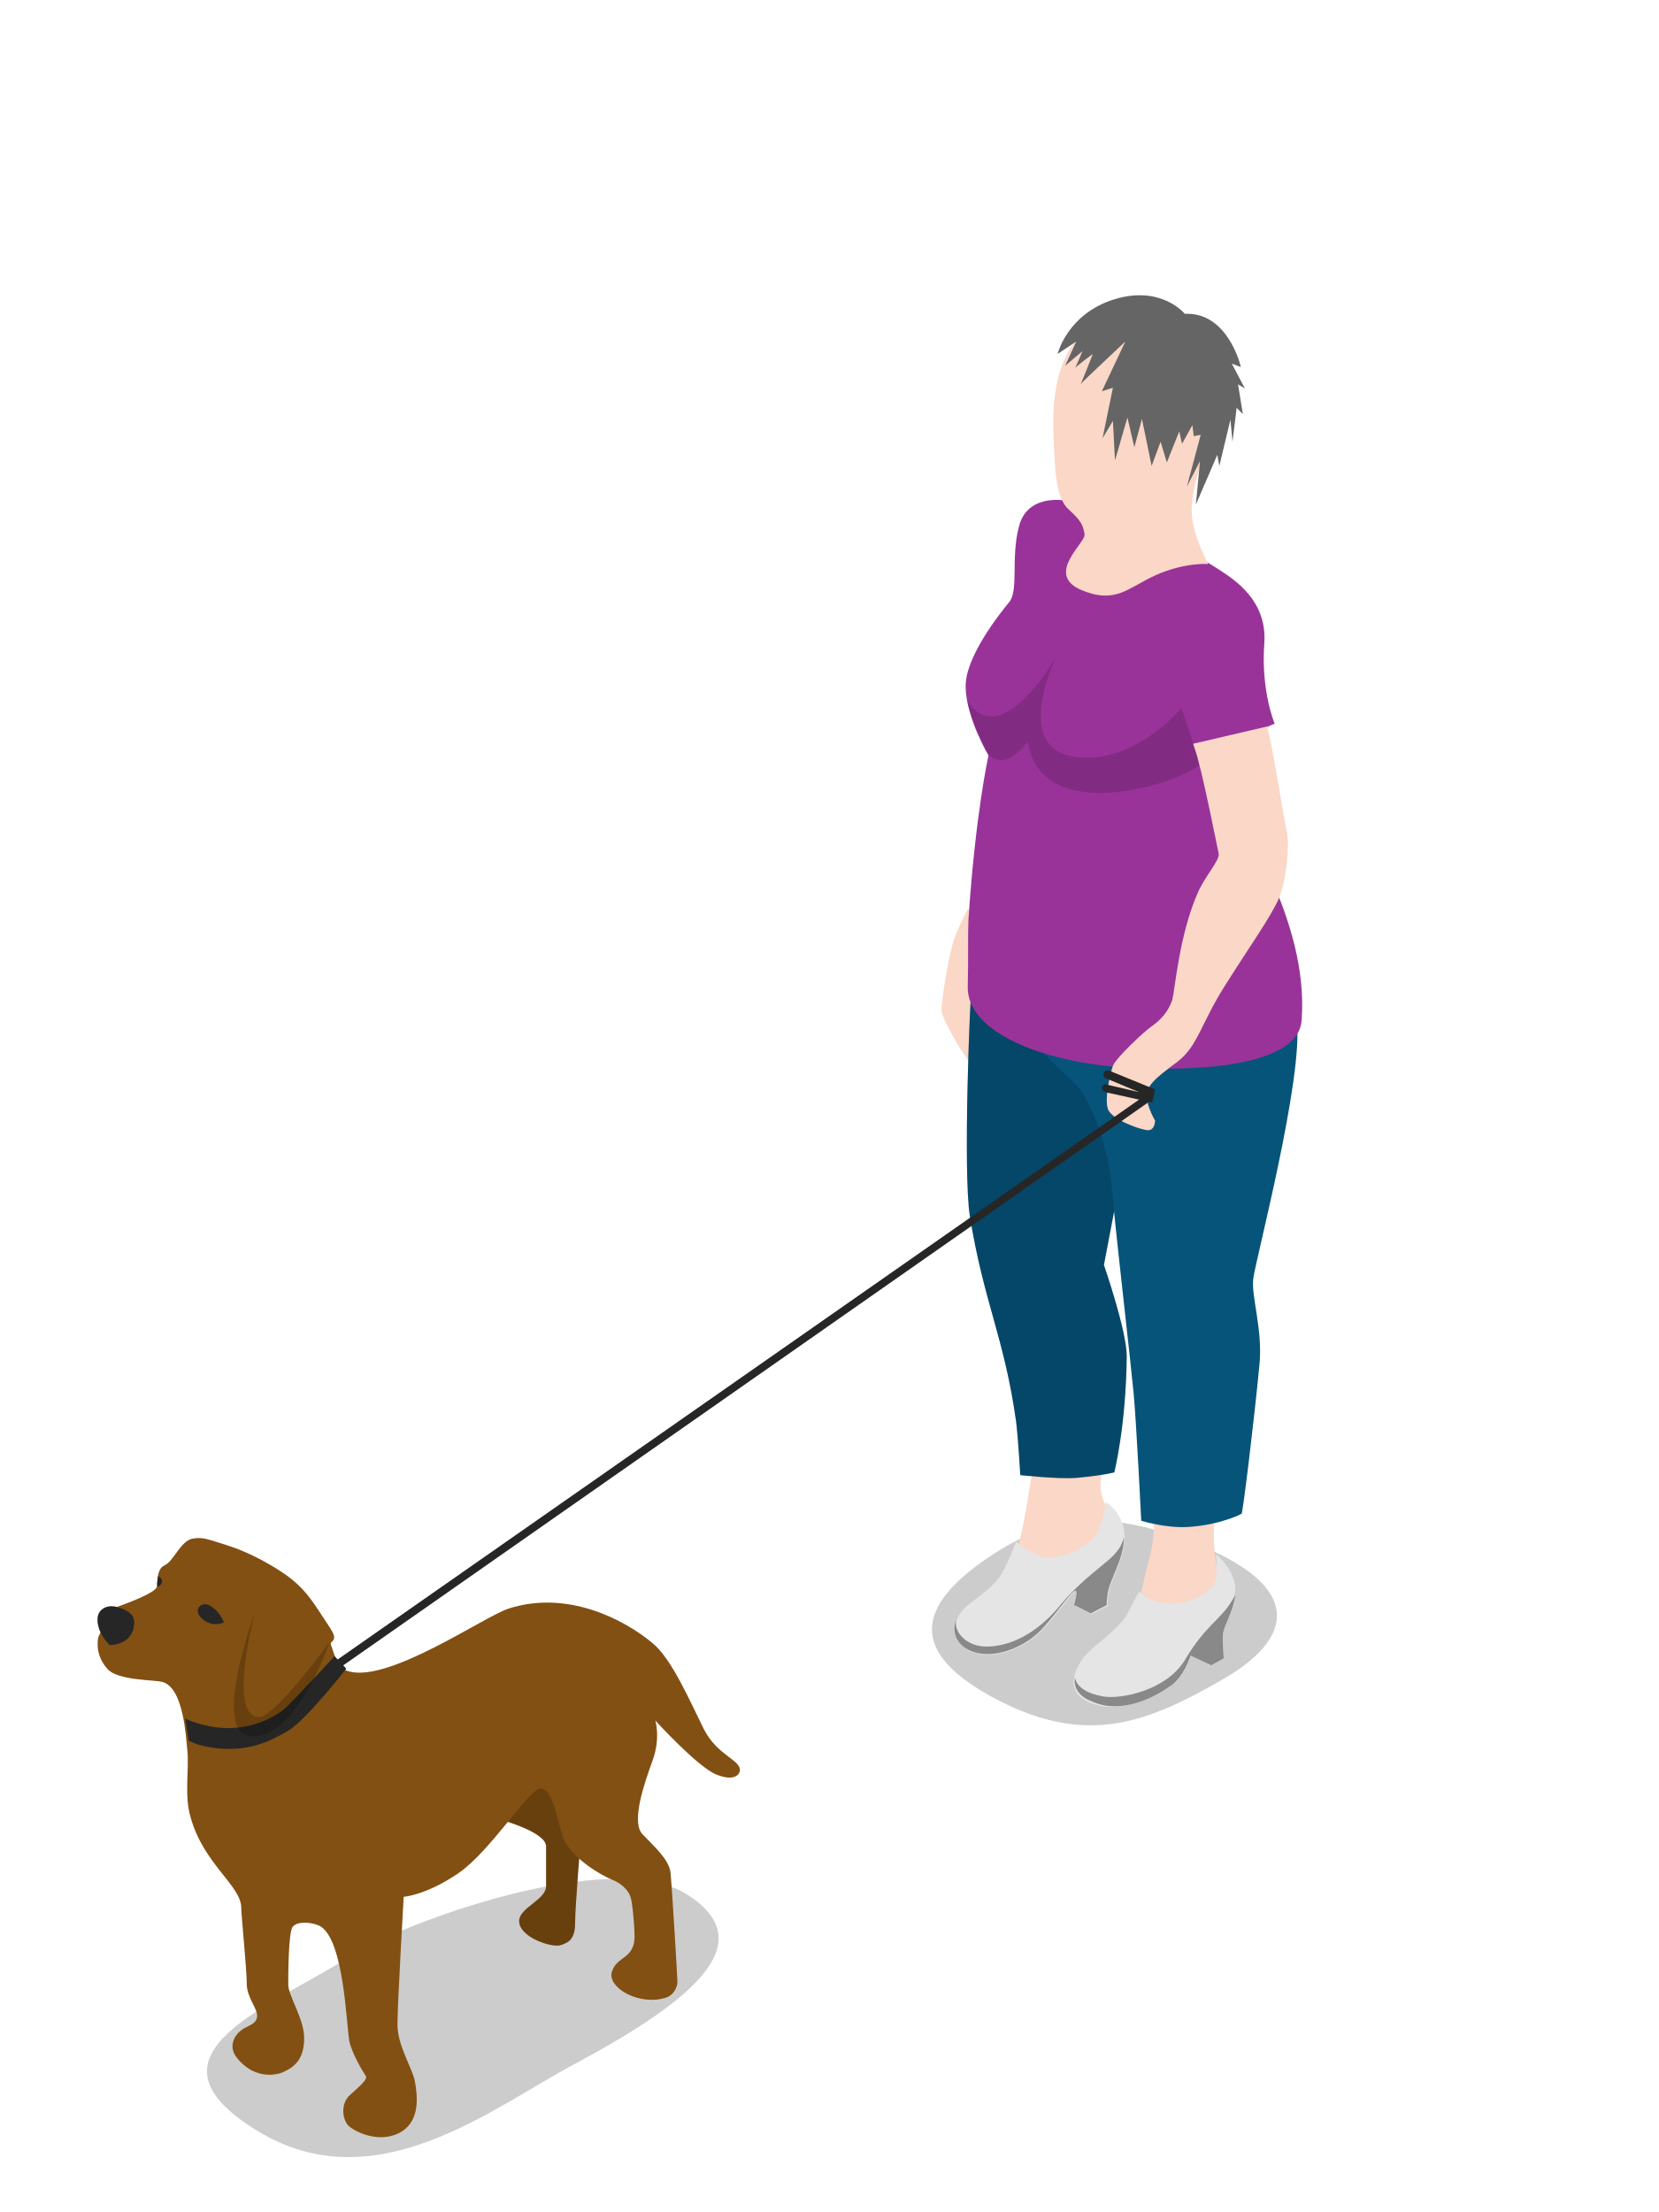
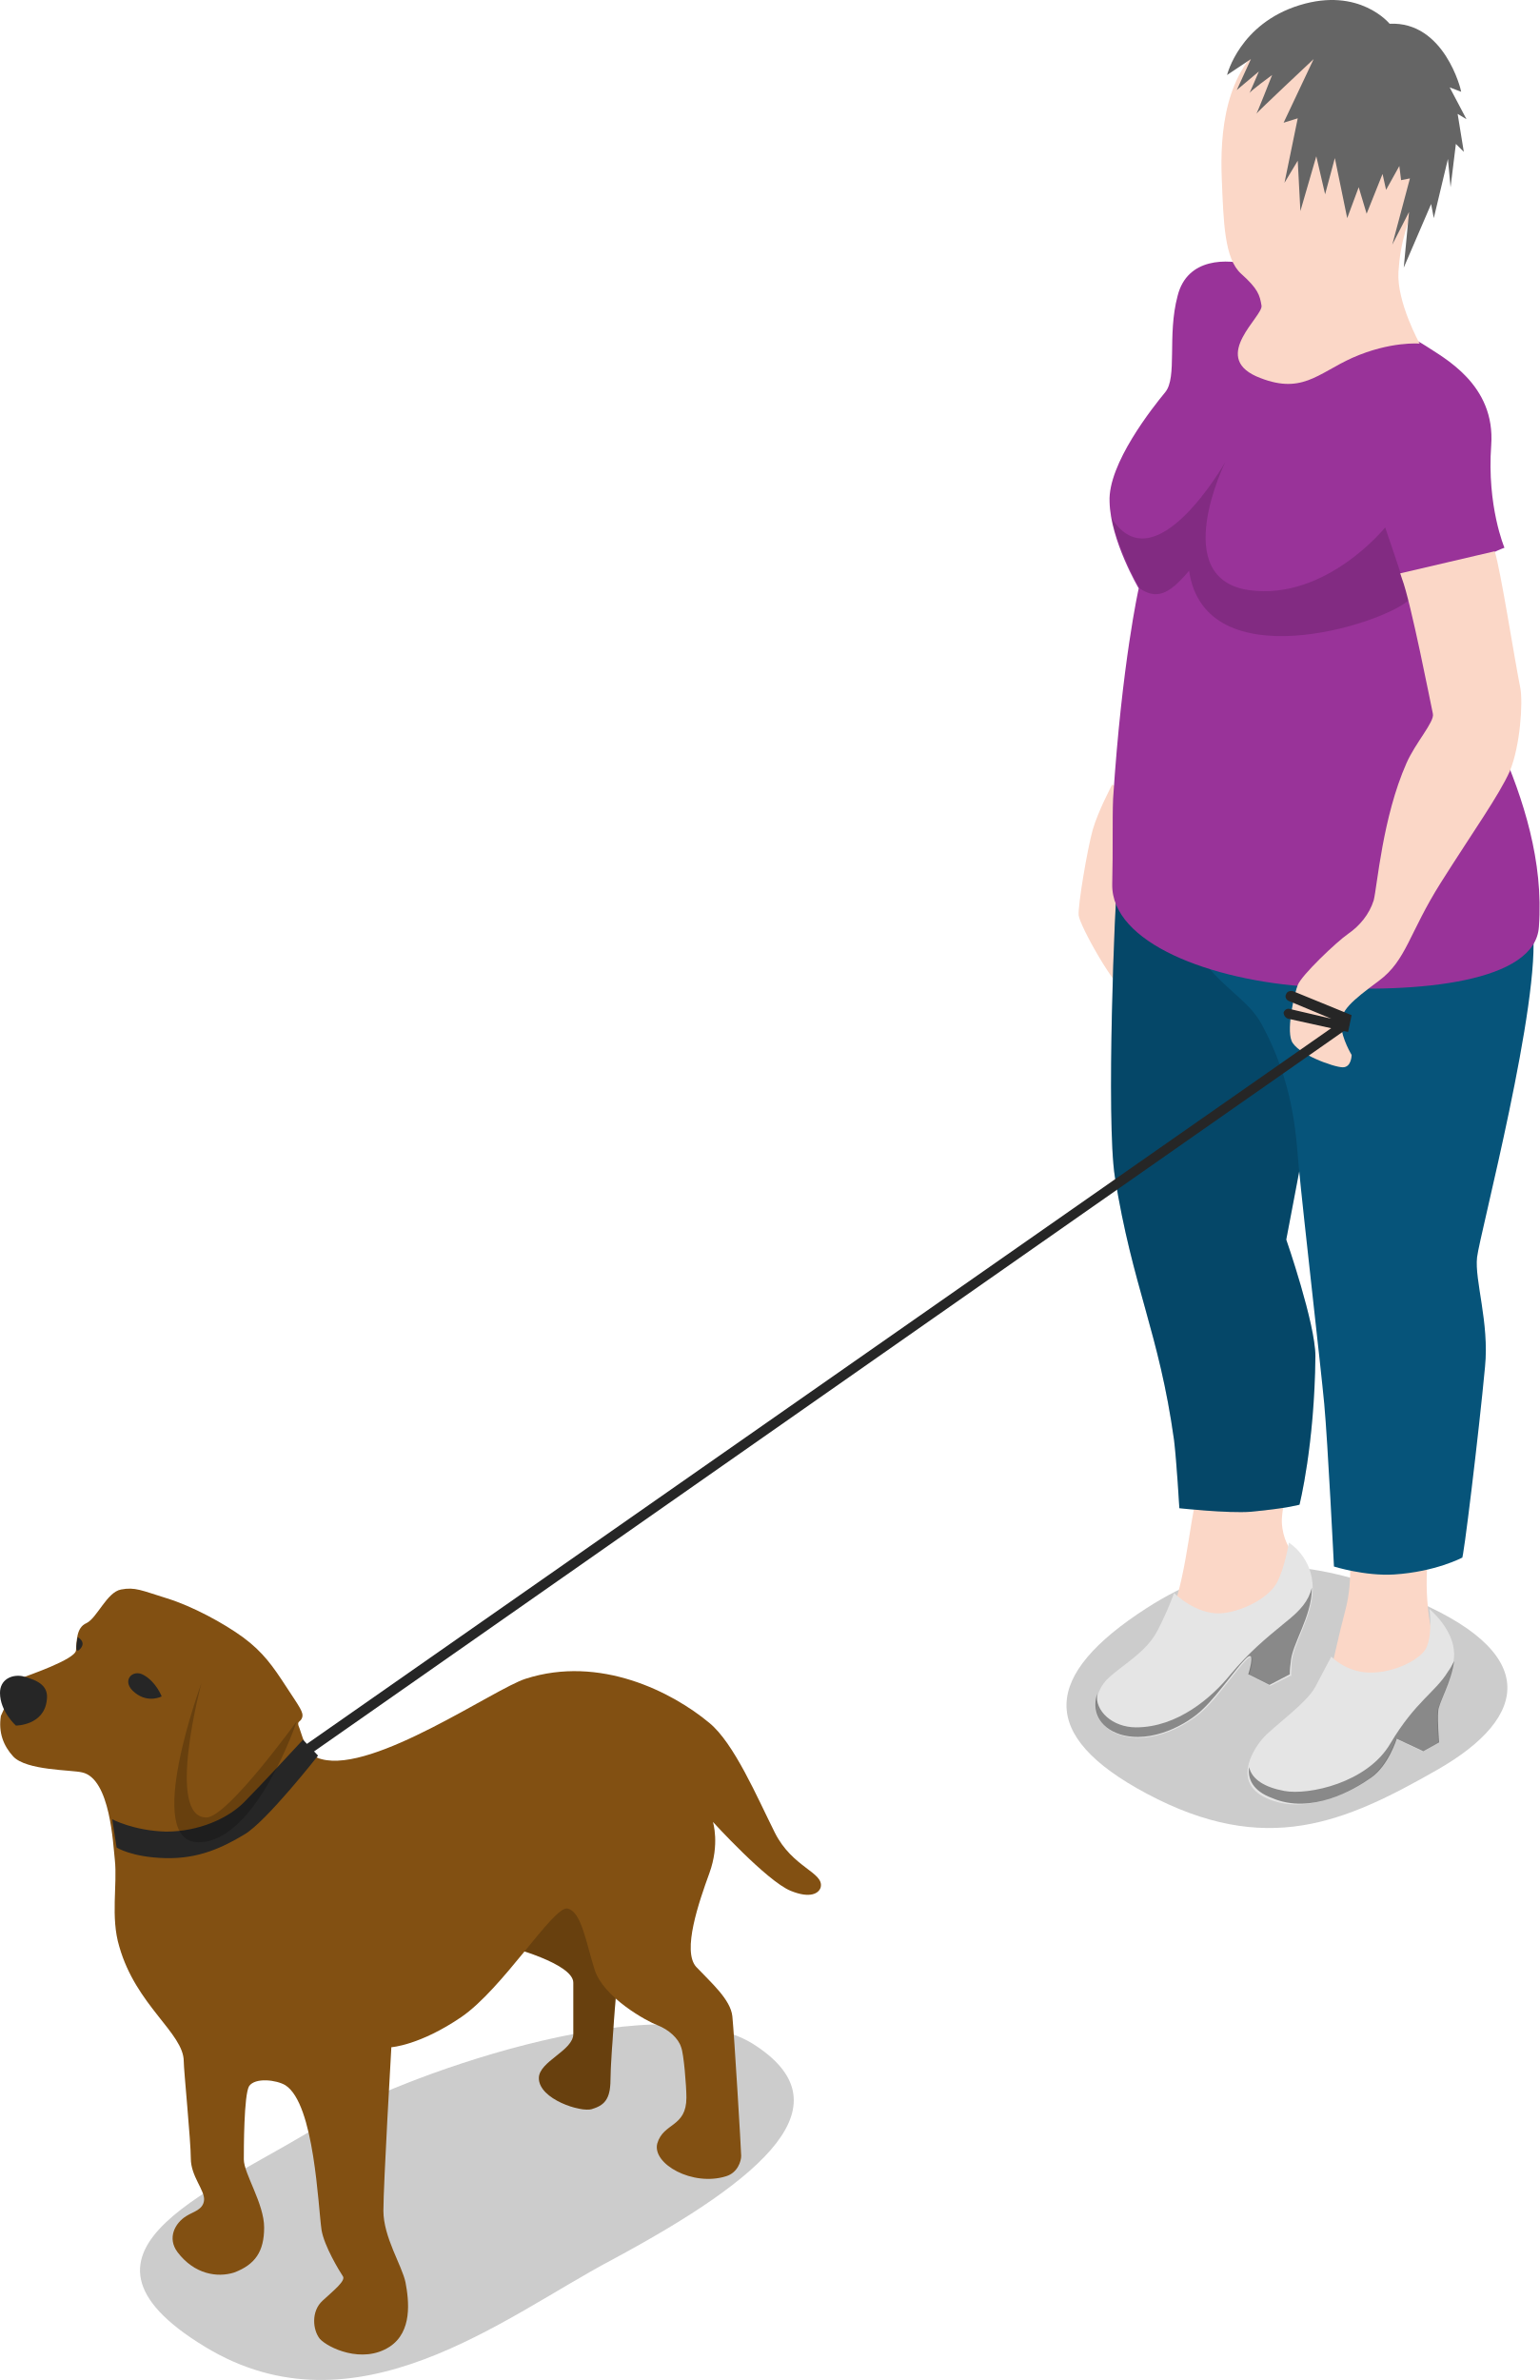
- <svg xmlns="http://www.w3.org/2000/svg" enable-background="new 0 0 240 320" viewBox="0 0 240 320">
-   <path d="m140 131.5s-1.6 3-2.2 5.1-1.7 8.6-1.6 9.7 4.1 8.4 5.8 9.2 2-10.2 2-10.2l-.5-4.8 2.7-5.6z" fill="#fbd7c7" />
-   <path d="m143.9 224.7c-11.8 7.6-12.4 14.4 0 21 13.5 7.2 22.4 3.3 32.9-2.7s11.8-13.4-3.6-19.6c-12.5-5-20.4-4.4-29.3 1.3z" opacity=".2" />
-   <path d="m51 282.8c-11.8 7.6-32 14.4-13.7 25.5 17.1 10.4 33.9-3.4 46-9.8 17.7-9.5 26.8-17.7 16-24.5-11.2-6.9-41.3 4.3-48.3 8.8z" opacity=".2" />
-   <path d="m141.5 142.8c-.4 3.3-1.6 26.2 0 32.2s2.2 8.8 2.6 11 1.8 4.1 2.5 7.6 3.7 15.1 2.7 19.6c-.9 4.6-1.4 11.7-4.5 15.6-3 3.9-8 6.8-4.8 8 3.1 1.2 6.7.4 8.1-.5s5.2-6.5 8.4-7.7c3.1-1.2 6.3-2.9 6-6s-3.1-3.8-3.3-7.6c-.1-3.8 4.5-14.3 3.1-21.3s-3.4-10.5-3.4-10.5l2.4-16.2s1.7 18.9 1.8 20.5 1 4.7 1 4.7-.3 8.1.3 12.7 3.8 13.2 2 20-1.4 8-3.9 11.1-7.2 5.6-3.8 7.3 7.3 2.5 9.9-1.8 5.5-5.9 6.9-7.2 1.8-2.2.8-6.3-1-9.4.4-13.6 4.7-15.4 4.8-20.2c.1-4.7-2.2-9.4-2.2-9.4s4.3-15.1 5.5-26.8c1.2-11.8 1-20.4-1-25.5-2-5.2-42.3 10.3-42.3 10.3z" fill="#fbd7c7" />
-   <path d="m164.8 230.2s1.6 1.7 4.2 1.8c3 .1 6.1-1.6 6.6-2.9.7-1.7.3-4.3.3-4.3s2.8 2.3 2.8 5.1c0 2.5-1.8 5.5-1.9 6.5s.1 3.5.1 3.5l-1.8 1-3-1.4s-.9 2.9-2.9 4.4c-2 1.4-6.8 4.2-11.3 2.5s-2-5.6-.9-6.9 5-4 6-5.9c1.2-2.3 1.8-3.4 1.8-3.4z" fill="#e5e5e5" />
-   <path d="m147 223s2.4 2.4 5.2 2.3c2.1-.1 5.3-1.5 6.4-3.4.9-1.6 1.4-4.6 1.4-4.6s2.7 1.6 2.7 5.2c0 3.2-2.3 6.3-2.4 8.5s0 1.3 0 1.3l-2.4 1.2-2.4-1.2s.8-2.5 0-2-3.3 4.2-5.1 5.9-5.8 4-9.4 2.9-3.4-4.8-1.3-6.6c1.8-1.6 4.1-2.8 5.4-5.2 1.2-2.3 1.9-4.3 1.9-4.3z" fill="#e5e5e5" />
-   <path d="m162.6 222.5v-.1c-.4 1.5-1.2 2.5-3.1 4-2.2 1.8-4 3.3-6.1 5.8-2.1 2.6-6 6-10.7 6-2.7 0-4.7-1.9-4.4-3.8-.6 1.8.1 3.8 2.6 4.6 3.6 1.1 7.7-1.2 9.4-2.9 1.8-1.7 4.3-5.4 5.1-5.9s0 2 0 2l2.4 1.2 2.3-1.2c0-.2 0-.6.1-1.3.1-2.1 2.4-5.2 2.4-8.4z" opacity=".4" />
-   <path d="m169.3 243.9c2-1.4 2.9-4.4 2.9-4.4l3 1.4 1.8-1s-.2-2.5-.1-3.5c0-.9 1.5-3.3 1.8-5.7-.2.4-.4.8-.7 1.2-1.4 2.3-3.7 3.4-6.5 8.1-2.6 4.5-9.3 5.9-12 5.4-2.2-.4-3.7-1.3-4-2.7-.2 1.3.4 2.7 2.6 3.5 4.4 1.9 9.2-.9 11.2-2.3z" opacity=".4" />
-   <path d="m140.6 142.1c-.3 2.1-1.3 27.5-.3 33.8 2 12.5 5 17.6 6.7 29.8.3 2.5.6 7.7.6 7.7s5.5.6 8.1.4c4.2-.4 5.5-.8 5.5-.8s1.7-6.7 1.8-16.8c0-3.7-3.3-13.2-3.3-13.2l1.6-8.4-3-32.8c-9.5-.2-17.7.3-17.7.3z" fill="#06547a" />
-   <path d="m140.6 142.1c-.3 2.1-1.3 27.5-.3 33.8 2 12.5 5 17.6 6.7 29.8.3 2.5.6 7.7.6 7.7s5.5.6 8.1.4c4.2-.4 5.5-.8 5.5-.8s1.7-6.7 1.8-16.8c0-3.7-3.3-13.2-3.3-13.2l1.6-8.4-3-32.8c-9.5-.2-17.7.3-17.7.3z" opacity=".15" />
-   <path d="m165.1 220s3.5 1.1 6.8.9c4.7-.3 7.7-1.9 7.7-1.9.1.7 1.9-14.1 2.6-21.6.5-5-1.2-9.8-.9-12.4s7.3-29.1 6.3-37.3c-.6-4.8-43.1-31.6-40.5-5.5 1.1 11.1 7.4 12 9.8 16.4 3.6 6.6 3.9 12.4 4.2 16 .6 6.3 2.5 22.7 2.9 27s1.1 18.4 1.1 18.4z" fill="#06547a" />
-   <path d="m143 109.3s-1.9 8.4-2.9 23.8c-.1 2.3 0 5.7-.1 9.7-.1 6.6 11.1 10.9 22.5 11.6 12.5.8 25.4-.6 25.8-6.8 1.1-14.8-9.3-28.5-10.6-34.3s6.7-8.6 6.7-8.6-2-4.7-1.5-11.6-5.4-9.9-7.5-11.3c-1.7-1.2-17.3-8.4-19.8-9.1s-7.1-.9-8.2 3.5c-1.2 4.5 0 9.2-1.4 10.9s-6.5 8.1-6.3 12.4c.1 4.4 3.3 9.8 3.3 9.8z" fill="#939" />
-   <path d="m158 47.1c-5.3 3.5-5.8 10.8-5.6 15.8s.3 9.1 2.2 10.8 2.1 2.4 2.3 3.6-5.7 5.7-.6 8c5.1 2.2 6.9-.3 10.9-2.1 4.3-1.9 7.6-1.6 7.6-1.6s-2.6-4.7-2.4-8.1c.2-3.3 1-5.8 2.6-9.3s4.2-12.7-1.1-16.4c-5.2-3.5-12.3-3-15.9-.7z" fill="#fbd7c7" />
-   <path d="m171.4 45.4s-3.4-4.2-10.2-2.1-8.2 7.9-8.2 7.9l2.7-1.8-1.6 3.5 2.5-2.1s-1.1 2.6-1.1 2.5c0-.2 2.6-2.1 2.6-2.1s-1.8 4.6-1.8 4.4c.1-.2 6.5-6.2 6.5-6.2l-3.4 7.2 1.6-.5-1.5 7.3 1.5-2.5.3 5.7 1.8-6.2 1 4.3 1.1-4.1 1.4 6.8 1.3-3.5.9 3 1.8-4.5.4 1.8 1.5-2.7.2 1.6 1-.2-2 7.5 1.9-3.7-.6 6.3 3.1-7.2.3 1.6 1.6-6.7.3 3.2.6-4.9.9.9-.7-4.3 1 .6-1.9-3.6 1.3.5c0-.2-1.9-8-8.1-7.7z" fill="#656565" />
-   <path d="m170.9 102.4s-6.7 8.3-15.4 7.1c-9.2-1.3-2.7-14.5-2.7-14.5s-8 14.1-12.9 6.3c.9 4 3.2 8 3.2 8s0 0 0 0c1.8 1.2 3.2.9 5.6-2 1.8 12.4 21.9 6.1 24.9 3.3-.8-2.7-2.7-8.2-2.7-8.2z" opacity=".15" />
-   <path d="m186.2 120.6c-.7-3.5-2.2-13.2-2.9-15.5l-10.7 2.5c.1.3.1.3.2.6 1 2.6 3.3 14.4 3.5 15.3s-2 3.3-3 5.6c-2.7 6.1-3.3 13.9-3.7 15.5-.5 1.6-1.6 2.9-2.9 3.8s-5.3 4.7-5.7 5.8c-.3.7-1.3 4.8-.7 6.3s4.8 3 5.8 3 1-1.4 1-1.4-1.1-1.8-1.2-3.4 1.2-2.7 4.3-5 3.4-5.4 7-11.1 6.6-9.9 7.8-12.6c1.2-2.9 1.5-7.8 1.2-9.4z" fill="#fbd7c7" />
-   <path d="m71.6 263s7.4 1.9 7.4 4.1v5.8c0 1.9-3.9 3.1-3.9 5 0 2.4 4.8 3.9 6 3.5 1.3-.4 2.1-1 2.1-3.3s.8-12.1 1.1-15.1-.9-12.3-.9-12.3z" fill="#825012" />
-   <path d="m71.6 263s7.4 1.9 7.4 4.1v5.8c0 1.9-3.9 3.1-3.9 5 0 2.4 4.8 3.9 6 3.5 1.3-.4 2.1-1 2.1-3.3s.8-12.1 1.1-15.1-.9-12.3-.9-12.3z" opacity=".2" />
-   <path d="m16 232.8c1.4-.5 6.6-2.3 6.7-3.3s0-2.6 1.2-3.1c1.2-.6 2.3-3.5 3.9-3.8s2.3.1 5.2 1 6.4 2.8 8.6 4.4c2.3 1.7 3.4 3.3 4.9 5.6s2 2.9 1.8 3.5-.7.3-.3 1.2c.5 1.4.8 3.1 2.5 3.5 5.9 1.6 19.6-8 23.1-9.1 8.4-2.7 16.6 1.5 20.8 5 2.8 2.3 5.4 8.4 7.4 12.4s5.6 4.5 5.2 6.2c-.2.7-1.2 1.3-3.4.4-2.7-1.1-8.8-7.8-8.8-7.8s.8 2.5-.4 5.8-3.1 8.8-1.5 10.6c1.7 1.8 3.9 3.7 4.1 5.6s1 15.2 1 15.8-.4 1.9-1.7 2.3c-3.8 1.2-8.4-1.4-7.8-3.7.7-2.4 3.3-1.8 3.3-5.2 0-1.3-.3-5-.6-5.7-.3-1-1.4-2-2.7-2.5-1.1-.4-6.1-3.1-7.1-6.3s-1.5-6.6-3.1-6.9c-1.6-.2-7.3 9.1-12 12.3s-7.9 3.4-7.9 3.4-.9 15.5-.9 18.5 2.1 6.2 2.5 8.1c.4 2.1.8 5.6-1.8 7.3-3.1 2-7 .1-7.9-.9-.8-1-1-3.1.3-4.3s2.7-2.3 2.3-2.8c-.4-.6-2.1-3.4-2.4-5.2-.4-2.7-.8-14.3-4.1-16.4-1-.6-3.4-.9-4.1.1-.6 1-.6 7.2-.6 8.3 0 1.6 2.3 5 2.3 7.7s-1 4.2-3.4 5.1c-1.9.6-4.5.2-6.4-2.3-1.2-1.6-.3-3.3 1-4.1.8-.5 1.9-.7 2-1.8s-1.5-2.7-1.5-4.7-.8-10-.8-11c0-3.2-5.4-6.3-7.3-13-1-3.3-.2-7-.5-9.8-.2-1.7-.5-9.2-3.7-9.9-1.2-.3-6.3-.2-7.8-1.8-1.1-1.2-1.7-2.7-1.4-4.6.8-1.7 1.8-4.1 1.8-4.1z" fill="#825012" />
-   <g fill="#262626">
-     <path d="m32.4 234.7s-.6-1.6-2-2.4c-1.3-.8-2.7.7-1 2 1.5 1.2 3 .4 3 .4z" />
-     <path d="m19.4 235.1c.2-1.5-.8-2.2-2.8-2.7-1.2-.2-2.5.4-2.5 1.9 0 2.1 1.8 3.7 1.8 3.7s3.2 0 3.5-2.9z" />
-     <path d="m22.9 228s1 .5.3 1.3c-.8.9-.3-1.3-.3-1.3z" />
-     <path d="m166.7 159.5-6.8-1.5c-.3-.1-.5-.4-.5-.7.1-.3.4-.5.7-.4l4.7 1.1-4.8-2c-.3-.1-.5-.5-.3-.8.1-.3.5-.4.8-.3l6.6 2.7z" />
-     <path d="m49.1 241.2c-.2 0-.4-.1-.5-.3-.2-.3-.1-.6.2-.8l117.1-81.8c.3-.2.6-.1.8.1.2.3.1.6-.2.8l-117.1 81.9c-.1.1-.2.1-.3.1z" />
-     <path d="m26.8 248.6s2.4 1.3 6.1 1.4c3.7 0 7-1.5 8.8-3.3s6.7-7.1 6.7-7.1l1.7 1.8s-5.8 7.4-8.3 8.9-5.2 2.8-9 2.7-5.5-1.2-5.5-1.2z" />
+ <svg xmlns="http://www.w3.org/2000/svg" enable-background="new 0 0 240 320" viewBox="0 0 17.428 26.935" version="1.1" id="svg2065" width="17.428" height="26.935">
+   <defs id="defs2069" />
+   <g id="g2100" transform="matrix(0.1,0,0,0.1,-1.41,-4.2712)">
+     <path id="path2011" d="m 140,131.5 c 0,0 -1.6,3 -2.2,5.1 -0.6,2.1 -1.7,8.6 -1.6,9.7 0.1,1.1 4.1,8.4 5.8,9.2 1.7,0.8 2,-10.2 2,-10.2 l -0.5,-4.8 2.7,-5.6 z" style="fill:#fbd7c7" />
+     <path id="path2013" d="m 143.9,224.7 c -11.8,7.6 -12.4,14.4 0,21 13.5,7.2 22.4,3.3 32.9,-2.7 10.5,-6 11.8,-13.4 -3.6,-19.6 -12.5,-5 -20.4,-4.4 -29.3,1.3 z" style="opacity:0.2" />
+     <path id="path2015" d="m 51,282.8 c -11.8,7.6 -32,14.4 -13.7,25.5 17.1,10.4 33.9,-3.4 46,-9.8 C 101,289 110.1,280.8 99.3,274 88.1,267.1 58,278.3 51,282.8 Z" style="opacity:0.2" />
+     <path id="path2017" d="m 141.5,142.8 c -0.4,3.3 -1.6,26.2 0,32.2 1.6,6 2.2,8.8 2.6,11 0.4,2.2 1.8,4.1 2.5,7.6 0.7,3.5 3.7,15.1 2.7,19.6 -0.9,4.6 -1.4,11.7 -4.5,15.6 -3,3.9 -8,6.8 -4.8,8 3.1,1.2 6.7,0.4 8.1,-0.5 1.4,-0.9 5.2,-6.5 8.4,-7.7 3.1,-1.2 6.3,-2.9 6,-6 -0.3,-3.1 -3.1,-3.8 -3.3,-7.6 -0.1,-3.8 4.5,-14.3 3.1,-21.3 -1.4,-7 -3.4,-10.5 -3.4,-10.5 l 2.4,-16.2 c 0,0 1.7,18.9 1.8,20.5 0.1,1.6 1,4.7 1,4.7 0,0 -0.3,8.1 0.3,12.7 0.6,4.6 3.8,13.2 2,20 -1.8,6.8 -1.4,8 -3.9,11.1 -2.5,3.1 -7.2,5.6 -3.8,7.3 3.4,1.7 7.3,2.5 9.9,-1.8 2.6,-4.3 5.5,-5.9 6.9,-7.2 1.4,-1.3 1.8,-2.2 0.8,-6.3 -1,-4.1 -1,-9.4 0.4,-13.6 1.4,-4.2 4.7,-15.4 4.8,-20.2 0.1,-4.7 -2.2,-9.4 -2.2,-9.4 0,0 4.3,-15.1 5.5,-26.8 1.2,-11.8 1,-20.4 -1,-25.5 -2,-5.2 -42.3,10.3 -42.3,10.3 z" style="fill:#fbd7c7" />
+     <path id="path2019" d="m 164.8,230.2 c 0,0 1.6,1.7 4.2,1.8 3,0.1 6.1,-1.6 6.6,-2.9 0.7,-1.7 0.3,-4.3 0.3,-4.3 0,0 2.8,2.3 2.8,5.1 0,2.5 -1.8,5.5 -1.9,6.5 -0.1,1 0.1,3.5 0.1,3.5 l -1.8,1 -3,-1.4 c 0,0 -0.9,2.9 -2.9,4.4 -2,1.4 -6.8,4.2 -11.3,2.5 -4.5,-1.7 -2,-5.6 -0.9,-6.9 1.1,-1.3 5,-4 6,-5.9 1.2,-2.3 1.8,-3.4 1.8,-3.4 z" style="fill:#e5e5e5" />
+     <path id="path2021" d="m 147,223 c 0,0 2.4,2.4 5.2,2.3 2.1,-0.1 5.3,-1.5 6.4,-3.4 0.9,-1.6 1.4,-4.6 1.4,-4.6 0,0 2.7,1.6 2.7,5.2 0,3.2 -2.3,6.3 -2.4,8.5 -0.1,2.2 0,1.3 0,1.3 l -2.4,1.2 -2.4,-1.2 c 0,0 0.8,-2.5 0,-2 -0.8,0.5 -3.3,4.2 -5.1,5.9 -1.8,1.7 -5.8,4 -9.4,2.9 -3.6,-1.1 -3.4,-4.8 -1.3,-6.6 1.8,-1.6 4.1,-2.8 5.4,-5.2 1.2,-2.3 1.9,-4.3 1.9,-4.3 z" style="fill:#e5e5e5" />
+     <path id="path2023" d="m 162.6,222.5 v -0.1 c -0.4,1.5 -1.2,2.5 -3.1,4 -2.2,1.8 -4,3.3 -6.1,5.8 -2.1,2.6 -6,6 -10.7,6 -2.7,0 -4.7,-1.9 -4.4,-3.8 -0.6,1.8 0.1,3.8 2.6,4.6 3.6,1.1 7.7,-1.2 9.4,-2.9 1.8,-1.7 4.3,-5.4 5.1,-5.9 0.8,-0.5 0,2 0,2 l 2.4,1.2 2.3,-1.2 c 0,-0.2 0,-0.6 0.1,-1.3 0.1,-2.1 2.4,-5.2 2.4,-8.4 z" style="opacity:0.4" />
+     <path id="path2025" d="m 169.3,243.9 c 2,-1.4 2.9,-4.4 2.9,-4.4 l 3,1.4 1.8,-1 c 0,0 -0.2,-2.5 -0.1,-3.5 0,-0.9 1.5,-3.3 1.8,-5.7 -0.2,0.4 -0.4,0.8 -0.7,1.2 -1.4,2.3 -3.7,3.4 -6.5,8.1 -2.6,4.5 -9.3,5.9 -12,5.4 -2.2,-0.4 -3.7,-1.3 -4,-2.7 -0.2,1.3 0.4,2.7 2.6,3.5 4.4,1.9 9.2,-0.9 11.2,-2.3 z" style="opacity:0.4" />
+     <path id="path2027" d="m 140.6,142.1 c -0.3,2.1 -1.3,27.5 -0.3,33.8 2,12.5 5,17.6 6.7,29.8 0.3,2.5 0.6,7.7 0.6,7.7 0,0 5.5,0.6 8.1,0.4 4.2,-0.4 5.5,-0.8 5.5,-0.8 0,0 1.7,-6.7 1.8,-16.8 0,-3.7 -3.3,-13.2 -3.3,-13.2 l 1.6,-8.4 -3,-32.8 c -9.5,-0.2 -17.7,0.3 -17.7,0.3 z" style="fill:#06547a" />
+     <path id="path2029" d="m 140.6,142.1 c -0.3,2.1 -1.3,27.5 -0.3,33.8 2,12.5 5,17.6 6.7,29.8 0.3,2.5 0.6,7.7 0.6,7.7 0,0 5.5,0.6 8.1,0.4 4.2,-0.4 5.5,-0.8 5.5,-0.8 0,0 1.7,-6.7 1.8,-16.8 0,-3.7 -3.3,-13.2 -3.3,-13.2 l 1.6,-8.4 -3,-32.8 c -9.5,-0.2 -17.7,0.3 -17.7,0.3 z" style="opacity:0.15" />
+     <path id="path2031" d="m 165.1,220 c 0,0 3.5,1.1 6.8,0.9 4.7,-0.3 7.7,-1.9 7.7,-1.9 0.1,0.7 1.9,-14.1 2.6,-21.6 0.5,-5 -1.2,-9.8 -0.9,-12.4 0.3,-2.6 7.3,-29.1 6.3,-37.3 -0.6,-4.8 -43.1,-31.6 -40.5,-5.5 1.1,11.1 7.4,12 9.8,16.4 3.6,6.6 3.9,12.4 4.2,16 0.6,6.3 2.5,22.7 2.9,27 0.4,4.3 1.1,18.4 1.1,18.4 z" style="fill:#06547a" />
+     <path id="path2033" d="m 143,109.3 c 0,0 -1.9,8.4 -2.9,23.8 -0.1,2.3 0,5.7 -0.1,9.7 -0.1,6.6 11.1,10.9 22.5,11.6 12.5,0.8 25.4,-0.6 25.8,-6.8 1.1,-14.8 -9.3,-28.5 -10.6,-34.3 -1.3,-5.8 6.7,-8.6 6.7,-8.6 0,0 -2,-4.7 -1.5,-11.6 0.5,-6.9 -5.4,-9.9 -7.5,-11.3 -1.7,-1.2 -17.3,-8.4 -19.8,-9.1 -2.5,-0.7 -7.1,-0.9 -8.2,3.5 -1.2,4.5 0,9.2 -1.4,10.9 -1.4,1.7 -6.5,8.1 -6.3,12.4 0.1,4.4 3.3,9.8 3.3,9.8 z" style="fill:#993399" />
+     <path id="path2035" d="m 158,47.1 c -5.3,3.5 -5.8,10.8 -5.6,15.8 0.2,5 0.3,9.1 2.2,10.8 1.9,1.7 2.1,2.4 2.3,3.6 0.2,1.2 -5.7,5.7 -0.6,8 5.1,2.2 6.9,-0.3 10.9,-2.1 4.3,-1.9 7.6,-1.6 7.6,-1.6 0,0 -2.6,-4.7 -2.4,-8.1 0.2,-3.3 1,-5.8 2.6,-9.3 1.6,-3.5 4.2,-12.7 -1.1,-16.4 -5.2,-3.5 -12.3,-3 -15.9,-0.7 z" style="fill:#fbd7c7" />
+     <path id="path2037" d="m 171.4,45.4 c 0,0 -3.4,-4.2 -10.2,-2.1 -6.8,2.1 -8.2,7.9 -8.2,7.9 l 2.7,-1.8 -1.6,3.5 2.5,-2.1 c 0,0 -1.1,2.6 -1.1,2.5 0,-0.2 2.6,-2.1 2.6,-2.1 0,0 -1.8,4.6 -1.8,4.4 0.1,-0.2 6.5,-6.2 6.5,-6.2 l -3.4,7.2 1.6,-0.5 -1.5,7.3 1.5,-2.5 0.3,5.7 1.8,-6.2 1,4.3 1.1,-4.1 1.4,6.8 1.3,-3.5 0.9,3 1.8,-4.5 0.4,1.8 1.5,-2.7 0.2,1.6 1,-0.2 -2,7.5 1.9,-3.7 -0.6,6.3 3.1,-7.2 0.3,1.6 1.6,-6.7 0.3,3.2 0.6,-4.9 0.9,0.9 -0.7,-4.3 1,0.6 -1.9,-3.6 1.3,0.5 c 0,-0.2 -1.9,-8 -8.1,-7.7 z" style="fill:#656565" />
+     <path id="path2039" d="m 170.9,102.4 c 0,0 -6.7,8.3 -15.4,7.1 -9.2,-1.3 -2.7,-14.5 -2.7,-14.5 0,0 -8,14.1 -12.9,6.3 0.9,4 3.2,8 3.2,8 0,0 0,0 0,0 1.8,1.2 3.2,0.9 5.6,-2 1.8,12.4 21.9,6.1 24.9,3.3 -0.8,-2.7 -2.7,-8.2 -2.7,-8.2 z" style="opacity:0.15" />
+     <path id="path2041" d="m 186.2,120.6 c -0.7,-3.5 -2.2,-13.2 -2.9,-15.5 l -10.7,2.5 c 0.1,0.3 0.1,0.3 0.2,0.6 1,2.6 3.3,14.4 3.5,15.3 0.2,0.9 -2,3.3 -3,5.6 -2.7,6.1 -3.3,13.9 -3.7,15.5 -0.5,1.6 -1.6,2.9 -2.9,3.8 -1.3,0.9 -5.3,4.7 -5.7,5.8 -0.3,0.7 -1.3,4.8 -0.7,6.3 0.6,1.5 4.8,3 5.8,3 1,0 1,-1.4 1,-1.4 0,0 -1.1,-1.8 -1.2,-3.4 -0.1,-1.6 1.2,-2.7 4.3,-5 3.1,-2.3 3.4,-5.4 7,-11.1 3.6,-5.7 6.6,-9.9 7.8,-12.6 1.2,-2.9 1.5,-7.8 1.2,-9.4 z" style="fill:#fbd7c7" />
+     <path id="path2043" d="m 71.6,263 c 0,0 7.4,1.9 7.4,4.1 v 5.8 c 0,1.9 -3.9,3.1 -3.9,5 0,2.4 4.8,3.9 6,3.5 1.3,-0.4 2.1,-1 2.1,-3.3 0,-2.3 0.8,-12.1 1.1,-15.1 0.3,-3 -0.9,-12.3 -0.9,-12.3 z" style="fill:#825012" />
+     <path id="path2045" d="m 71.6,263 c 0,0 7.4,1.9 7.4,4.1 v 5.8 c 0,1.9 -3.9,3.1 -3.9,5 0,2.4 4.8,3.9 6,3.5 1.3,-0.4 2.1,-1 2.1,-3.3 0,-2.3 0.8,-12.1 1.1,-15.1 0.3,-3 -0.9,-12.3 -0.9,-12.3 z" style="opacity:0.2" />
+     <path id="path2047" d="m 16,232.8 c 1.4,-0.5 6.6,-2.3 6.7,-3.3 0.1,-1 0,-2.6 1.2,-3.1 1.2,-0.6 2.3,-3.5 3.9,-3.8 1.6,-0.3 2.3,0.1 5.2,1 2.9,0.9 6.4,2.8 8.6,4.4 2.3,1.7 3.4,3.3 4.9,5.6 1.5,2.3 2,2.9 1.8,3.5 -0.2,0.6 -0.7,0.3 -0.3,1.2 0.5,1.4 0.8,3.1 2.5,3.5 5.9,1.6 19.6,-8 23.1,-9.1 8.4,-2.7 16.6,1.5 20.8,5 2.8,2.3 5.4,8.4 7.4,12.4 2,4 5.6,4.5 5.2,6.2 -0.2,0.7 -1.2,1.3 -3.4,0.4 -2.7,-1.1 -8.8,-7.8 -8.8,-7.8 0,0 0.8,2.5 -0.4,5.8 -1.2,3.3 -3.1,8.8 -1.5,10.6 1.7,1.8 3.9,3.7 4.1,5.6 0.2,1.9 1,15.2 1,15.8 0,0.6 -0.4,1.9 -1.7,2.3 -3.8,1.2 -8.4,-1.4 -7.8,-3.7 0.7,-2.4 3.3,-1.8 3.3,-5.2 0,-1.3 -0.3,-5 -0.6,-5.7 -0.3,-1 -1.4,-2 -2.7,-2.5 -1.1,-0.4 -6.1,-3.1 -7.1,-6.3 -1,-3.2 -1.5,-6.6 -3.1,-6.9 -1.6,-0.2 -7.3,9.1 -12,12.3 -4.7,3.2 -7.9,3.4 -7.9,3.4 0,0 -0.9,15.5 -0.9,18.5 0,3 2.1,6.2 2.5,8.1 0.4,2.1 0.8,5.6 -1.8,7.3 -3.1,2 -7,0.1 -7.9,-0.9 -0.8,-1 -1,-3.1 0.3,-4.3 1.3,-1.2 2.7,-2.3 2.3,-2.8 -0.4,-0.6 -2.1,-3.4 -2.4,-5.2 -0.4,-2.7 -0.8,-14.3 -4.1,-16.4 -1,-0.6 -3.4,-0.9 -4.1,0.1 -0.6,1 -0.6,7.2 -0.6,8.3 0,1.6 2.3,5 2.3,7.7 0,2.7 -1,4.2 -3.4,5.1 -1.9,0.6 -4.5,0.2 -6.4,-2.3 -1.2,-1.6 -0.3,-3.3 1,-4.1 0.8,-0.5 1.9,-0.7 2,-1.8 0.1,-1.1 -1.5,-2.7 -1.5,-4.7 0,-2 -0.8,-10 -0.8,-11 0,-3.2 -5.4,-6.3 -7.3,-13 -1,-3.3 -0.2,-7 -0.5,-9.8 -0.2,-1.7 -0.5,-9.2 -3.7,-9.9 -1.2,-0.3 -6.3,-0.2 -7.8,-1.8 -1.1,-1.2 -1.7,-2.7 -1.4,-4.6 0.8,-1.7 1.8,-4.1 1.8,-4.1 z" style="fill:#825012" />
+     <g id="g2061" style="fill:#262626">
+       <path id="path2049" d="m 32.4,234.7 c 0,0 -0.6,-1.6 -2,-2.4 -1.3,-0.8 -2.7,0.7 -1,2 1.5,1.2 3,0.4 3,0.4 z" />
+       <path id="path2051" d="m 19.4,235.1 c 0.2,-1.5 -0.8,-2.2 -2.8,-2.7 -1.2,-0.2 -2.5,0.4 -2.5,1.9 0,2.1 1.8,3.7 1.8,3.7 0,0 3.2,0 3.5,-2.9 z" />
+       <path id="path2053" d="m 22.9,228 c 0,0 1,0.5 0.3,1.3 -0.8,0.9 -0.3,-1.3 -0.3,-1.3 z" />
+       <path id="path2055" d="m 166.7,159.5 -6.8,-1.5 c -0.3,-0.1 -0.5,-0.4 -0.5,-0.7 0.1,-0.3 0.4,-0.5 0.7,-0.4 l 4.7,1.1 -4.8,-2 c -0.3,-0.1 -0.5,-0.5 -0.3,-0.8 0.1,-0.3 0.5,-0.4 0.8,-0.3 l 6.6,2.7 z" />
+       <path id="path2057" d="m 49.1,241.2 c -0.2,0 -0.4,-0.1 -0.5,-0.3 -0.2,-0.3 -0.1,-0.6 0.2,-0.8 l 117.1,-81.8 c 0.3,-0.2 0.6,-0.1 0.8,0.1 0.2,0.3 0.1,0.6 -0.2,0.8 L 49.4,241.1 c -0.1,0.1 -0.2,0.1 -0.3,0.1 z" />
+       <path id="path2059" d="m 26.8,248.6 c 0,0 2.4,1.3 6.1,1.4 3.7,0 7,-1.5 8.8,-3.3 1.8,-1.8 6.7,-7.1 6.7,-7.1 l 1.7,1.8 c 0,0 -5.8,7.4 -8.3,8.9 -2.5,1.5 -5.2,2.8 -9,2.7 -3.8,-0.1 -5.5,-1.2 -5.5,-1.2 z" />
+     </g>
+     <path id="path2063" d="m 36.9,233.2 c 0,0 -4.1,15.3 0.6,15.2 2.4,-0.1 10.2,-10.9 10.2,-10.9 0,0 -4.6,13.7 -11.1,13.7 -6.4,0.1 0.3,-18 0.3,-18 z" style="opacity:0.2" />
  </g>
-   <path d="m36.9 233.2s-4.1 15.3.6 15.2c2.4-.1 10.2-10.9 10.2-10.9s-4.6 13.7-11.1 13.7c-6.4.1.3-18 .3-18z" opacity=".2" />
</svg>
